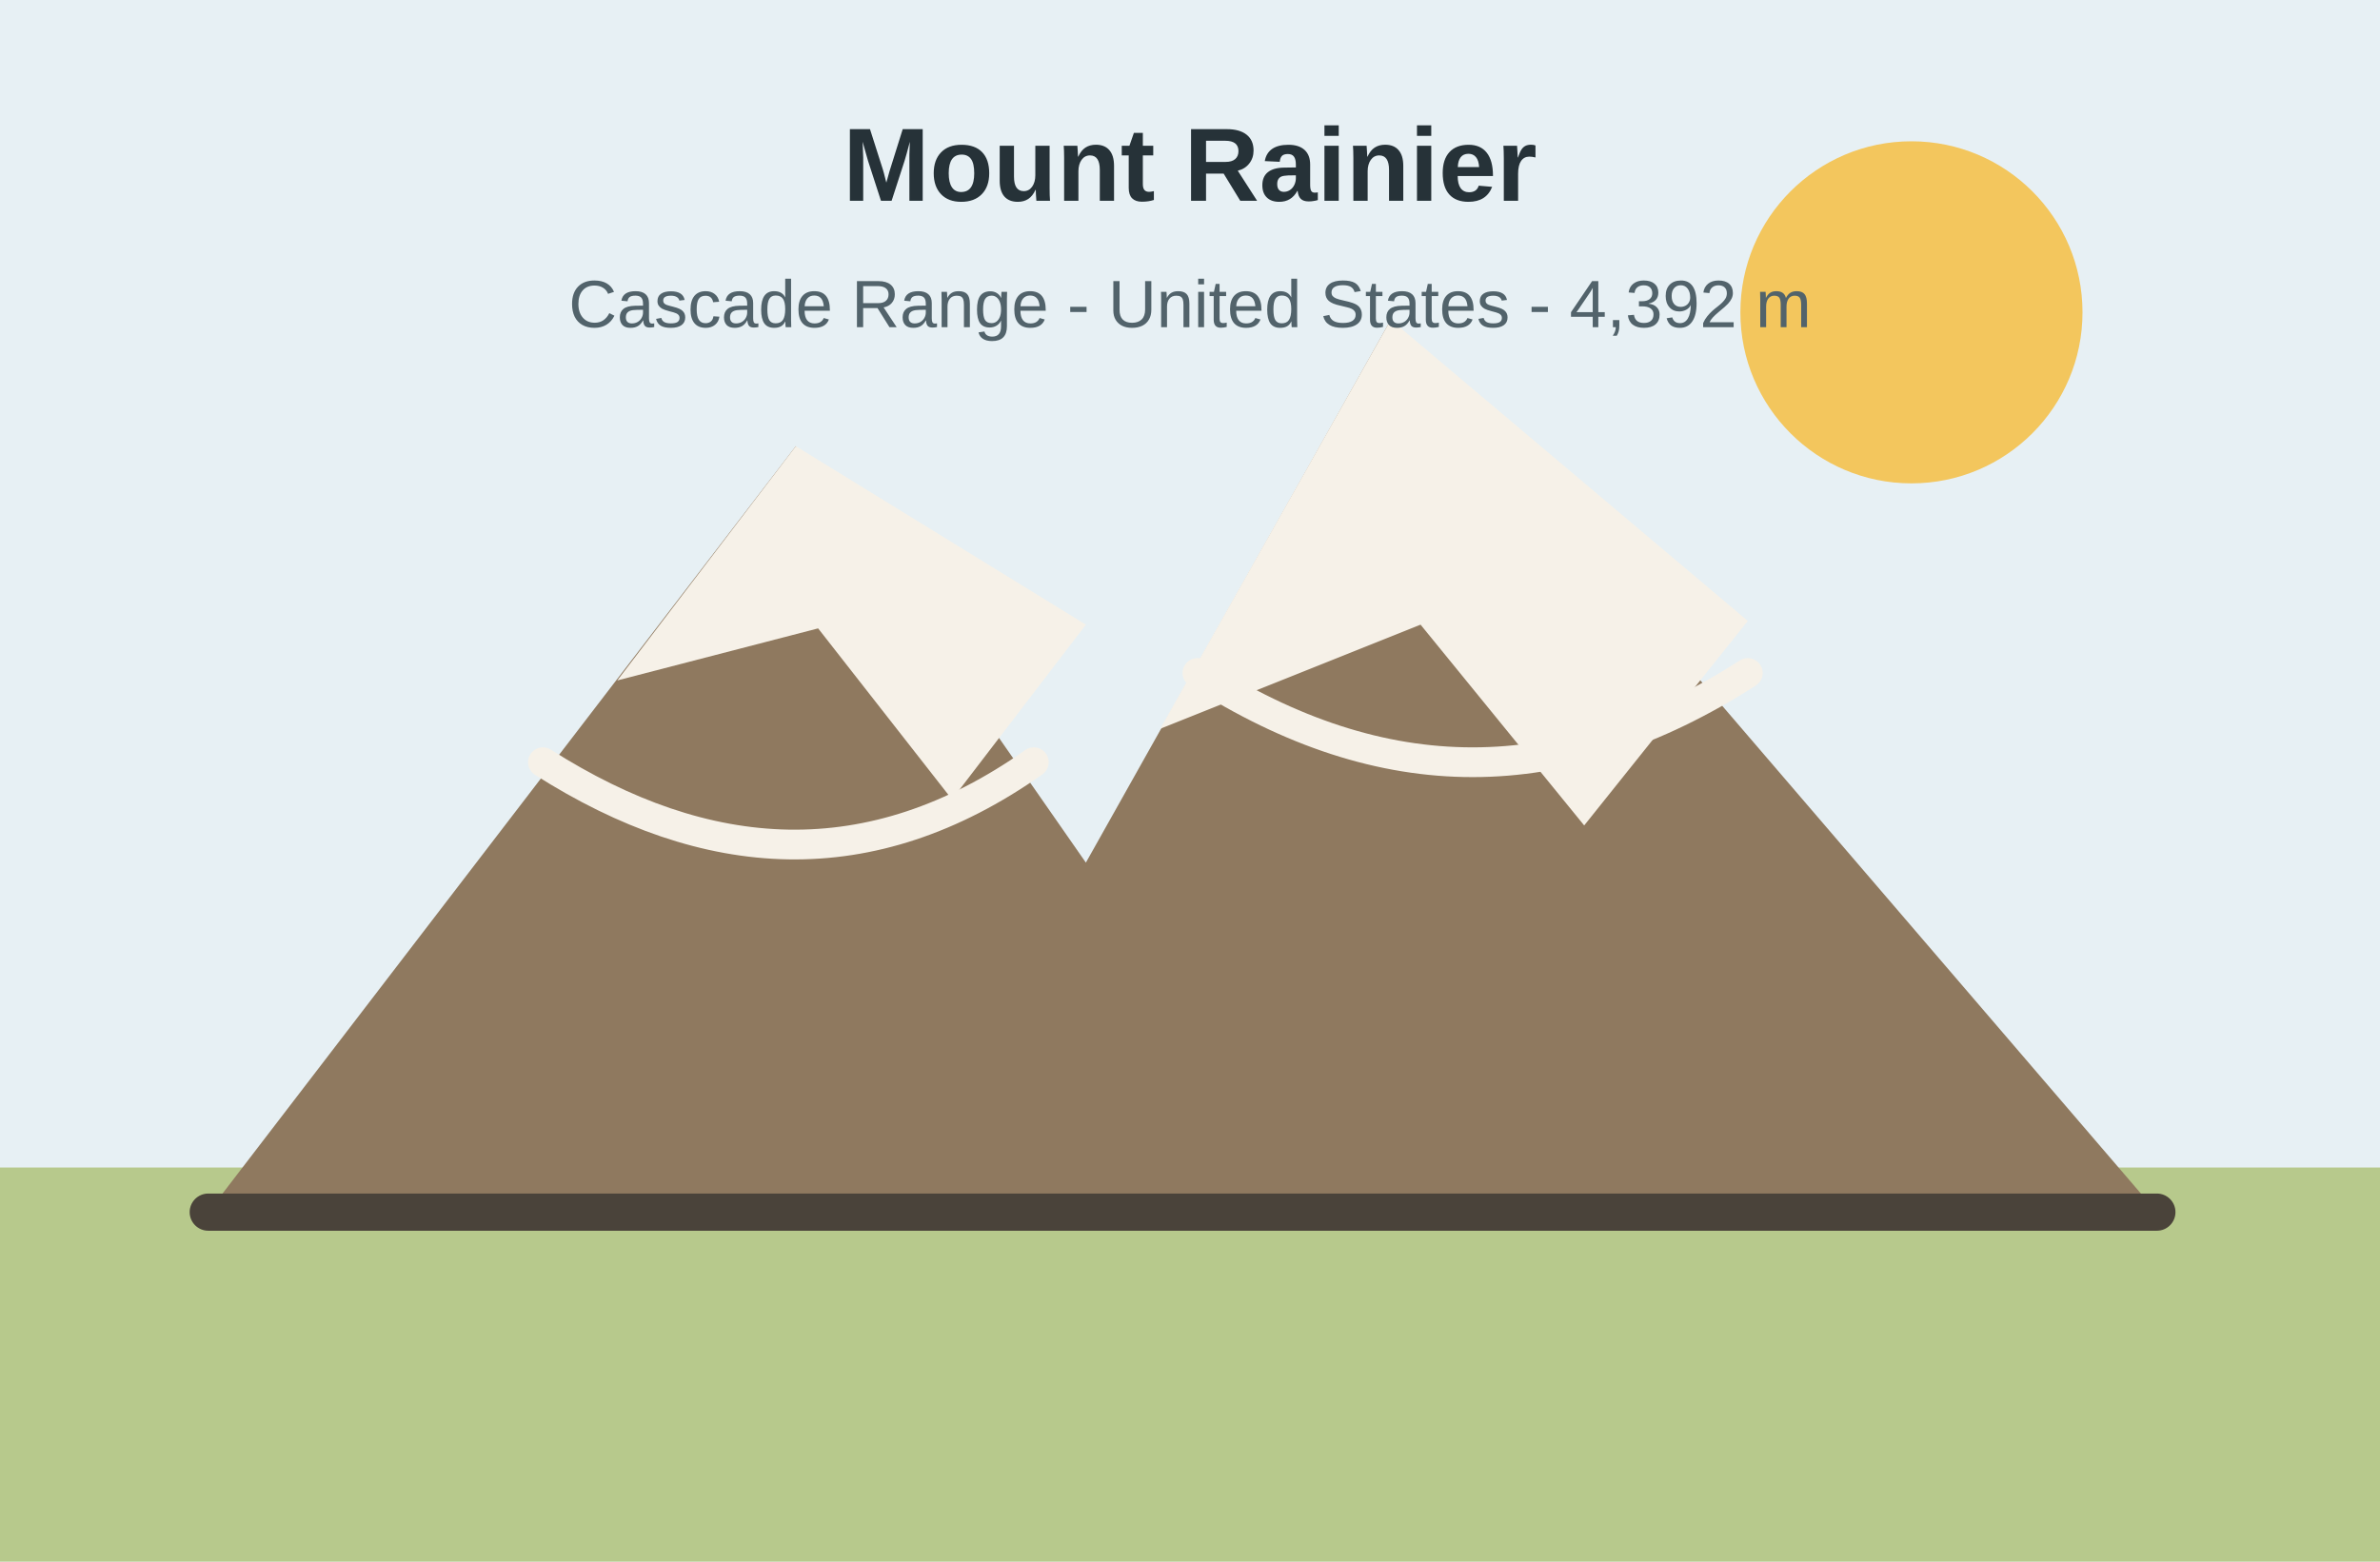
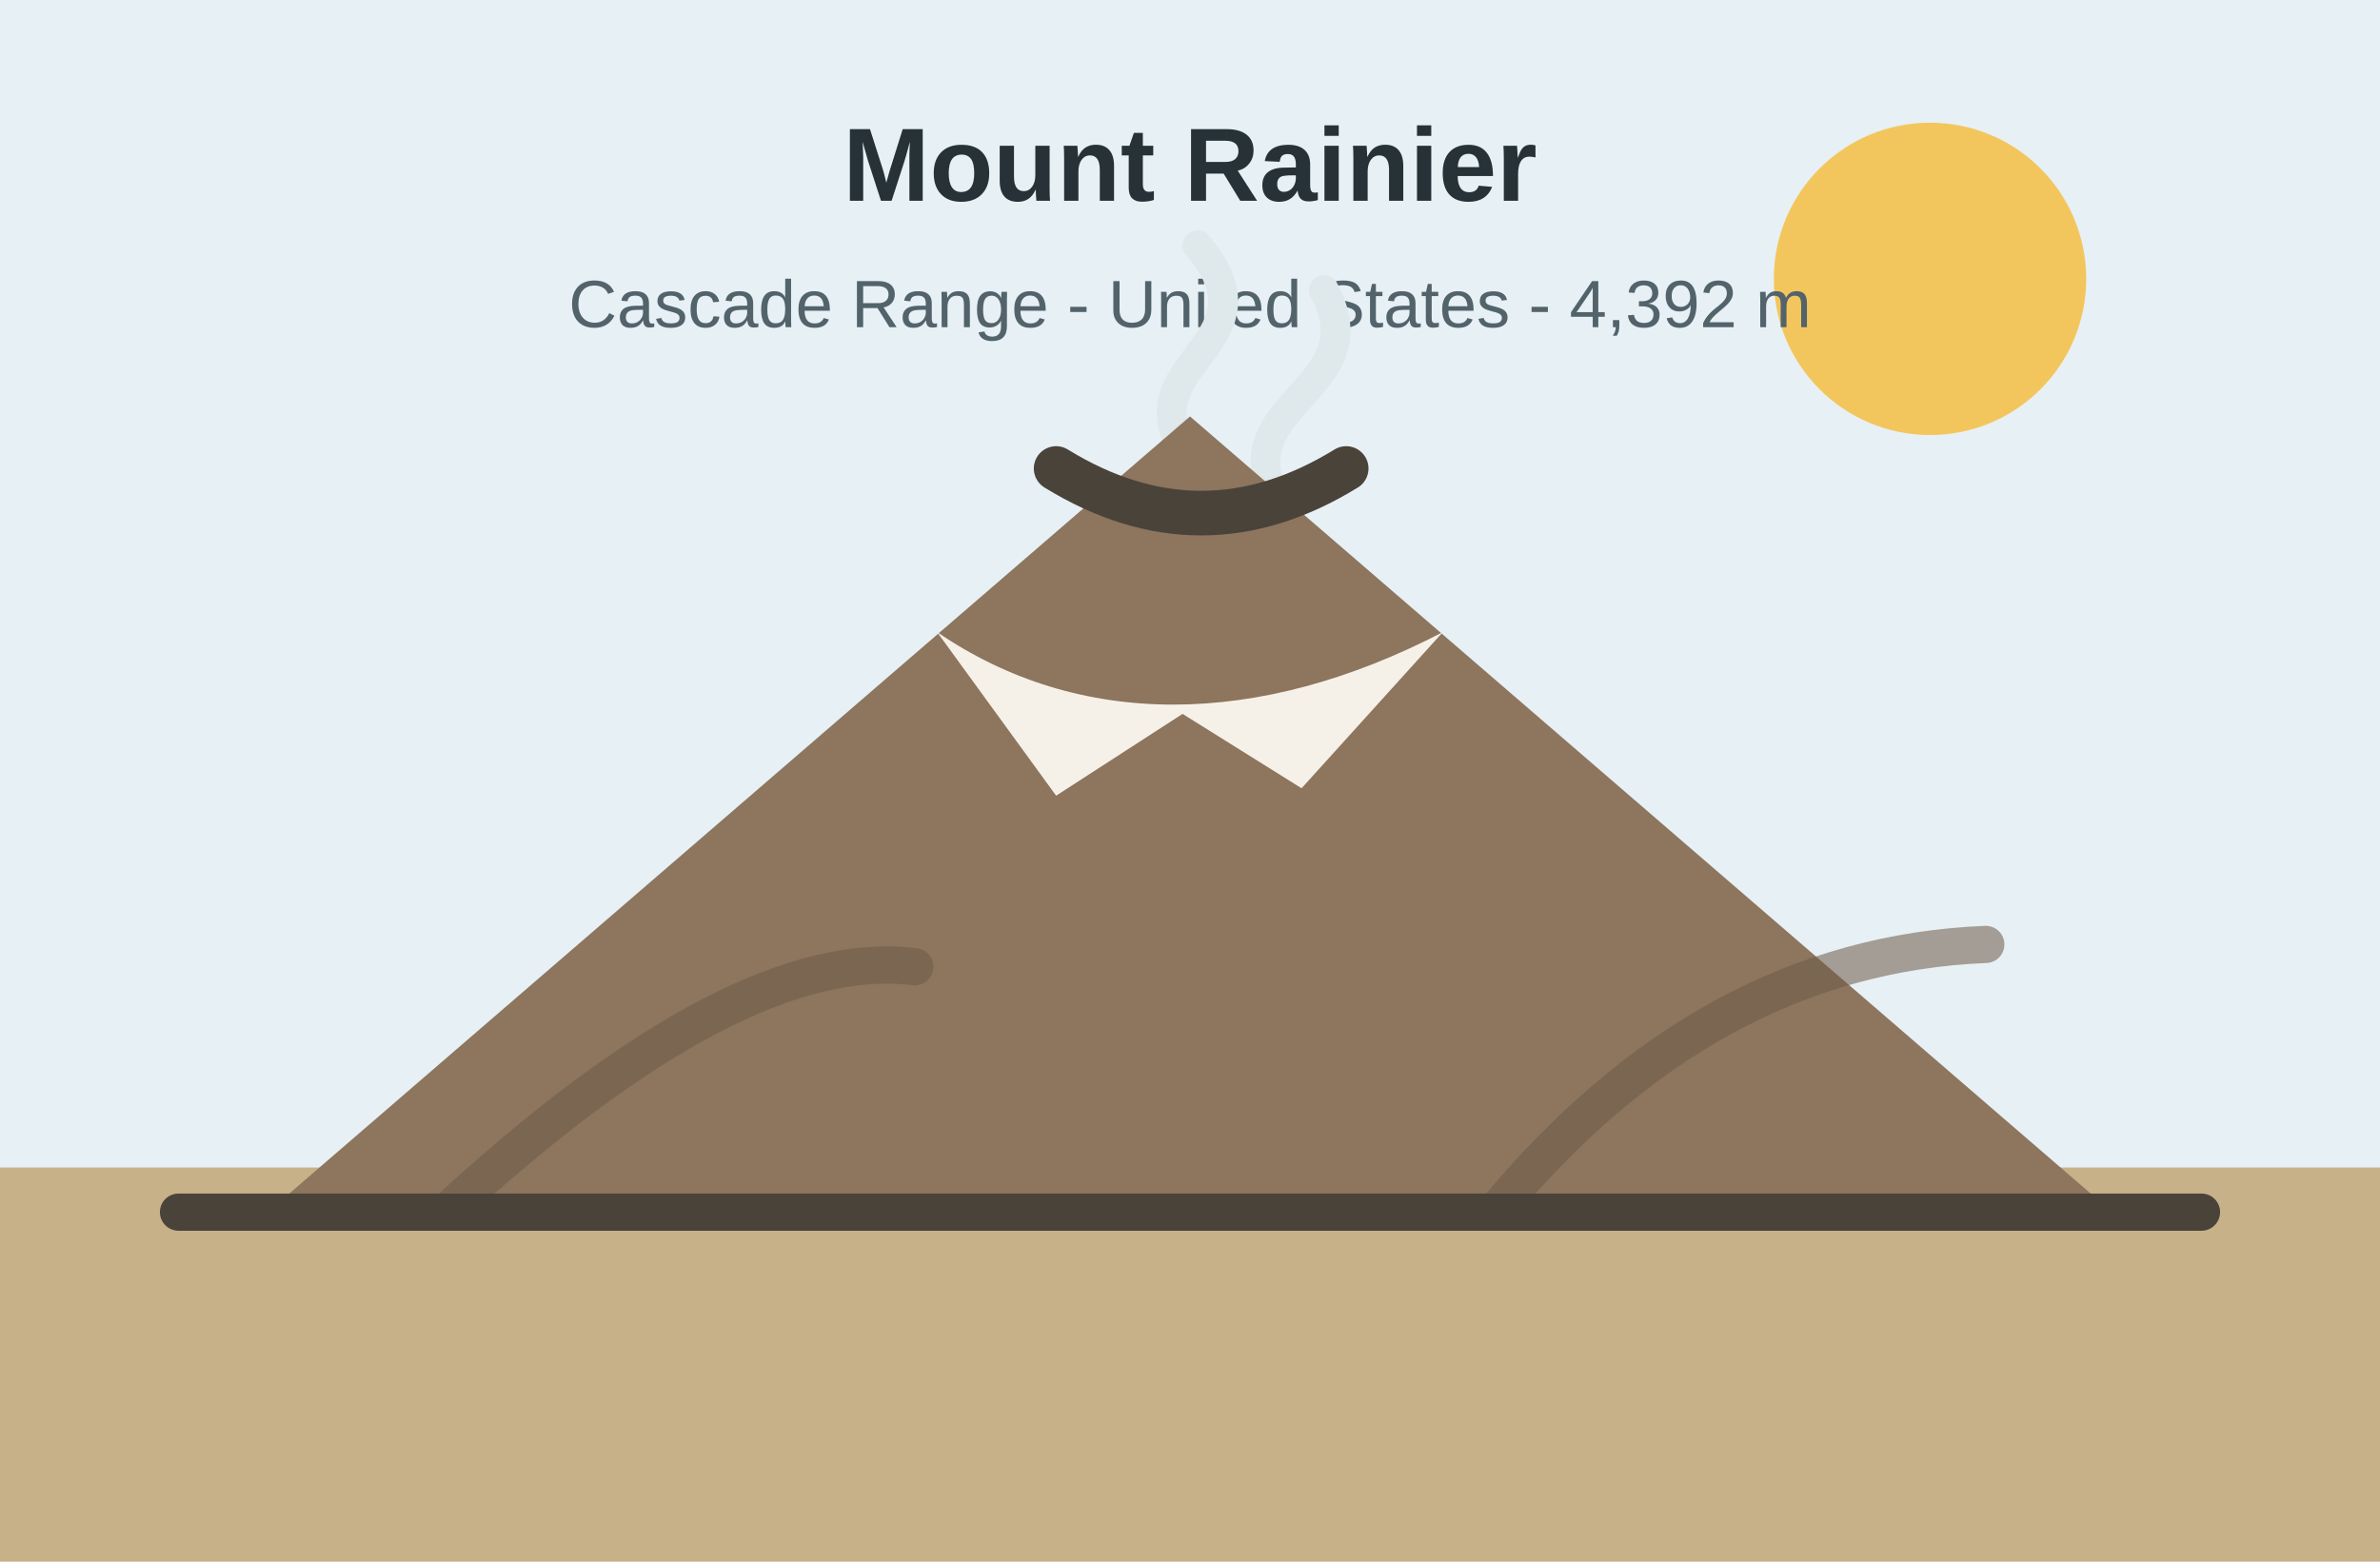
<svg xmlns="http://www.w3.org/2000/svg" viewBox="0 0 640 420" role="img" aria-label="Mount Rainier">
  <rect width="640" height="420" fill="#e7f0f4" />
-   <circle cx="514" cy="84" r="46" fill="#f3c65d" />
-   <rect y="314" width="640" height="106" fill="#b7c98c" />
-   <path d="M56 326 214 120l78 112 82-146 206 240z" fill="#8f795f" />
-   <path d="M214 120 166 183l54-14 36 46 36-47zM374 86l-62 110 70-28 44 54 44-55z" fill="#f6f1e8" />
-   <path d="M56 326h524" stroke="#4a433a" stroke-width="10" stroke-linecap="round" />
-   <path d="M146 205c44 28 88 31 132 0M322 181c50 32 98 32 148 0" fill="none" stroke="#f6f1e8" stroke-width="8" stroke-linecap="round" />
+   <circle cx="519" cy="75" r="42" fill="#f3c65d" />
+   <rect y="314" width="640" height="106" fill="#c7b189" />
  <text x="320" y="54" text-anchor="middle" font-family="Arial, sans-serif" font-size="28" font-weight="700" fill="#263238">Mount Rainier</text>
  <text x="320" y="88" text-anchor="middle" font-family="Arial, sans-serif" font-size="18" fill="#52636b">Cascade Range - United States - 4,392 m</text>
+   <path d="M322 126c-24-28 24-32 0-60M342 132c-10-24 28-28 14-54" fill="none" stroke="#dfe8ea" stroke-width="8" stroke-linecap="round" />
+   <path d="M72 326 320 112 568 326z" fill="#8d755e" />
+   <path d="M252 170c38 26 86 26 136 0l-38 42-32-20-34 22z" fill="#f6f1e8" />
+   <path d="M284 126c26 16 52 16 78 0" fill="none" stroke="#4a433a" stroke-width="12" stroke-linecap="round" />
+   <path d="M120 326c52-48 94-70 126-66M402 326c38-46 82-70 132-72" fill="none" stroke="#6b5a47" stroke-width="10" stroke-linecap="round" opacity=".55" />
+   <path d="M48 326h544" stroke="#4a433a" stroke-width="10" stroke-linecap="round" />
</svg>
